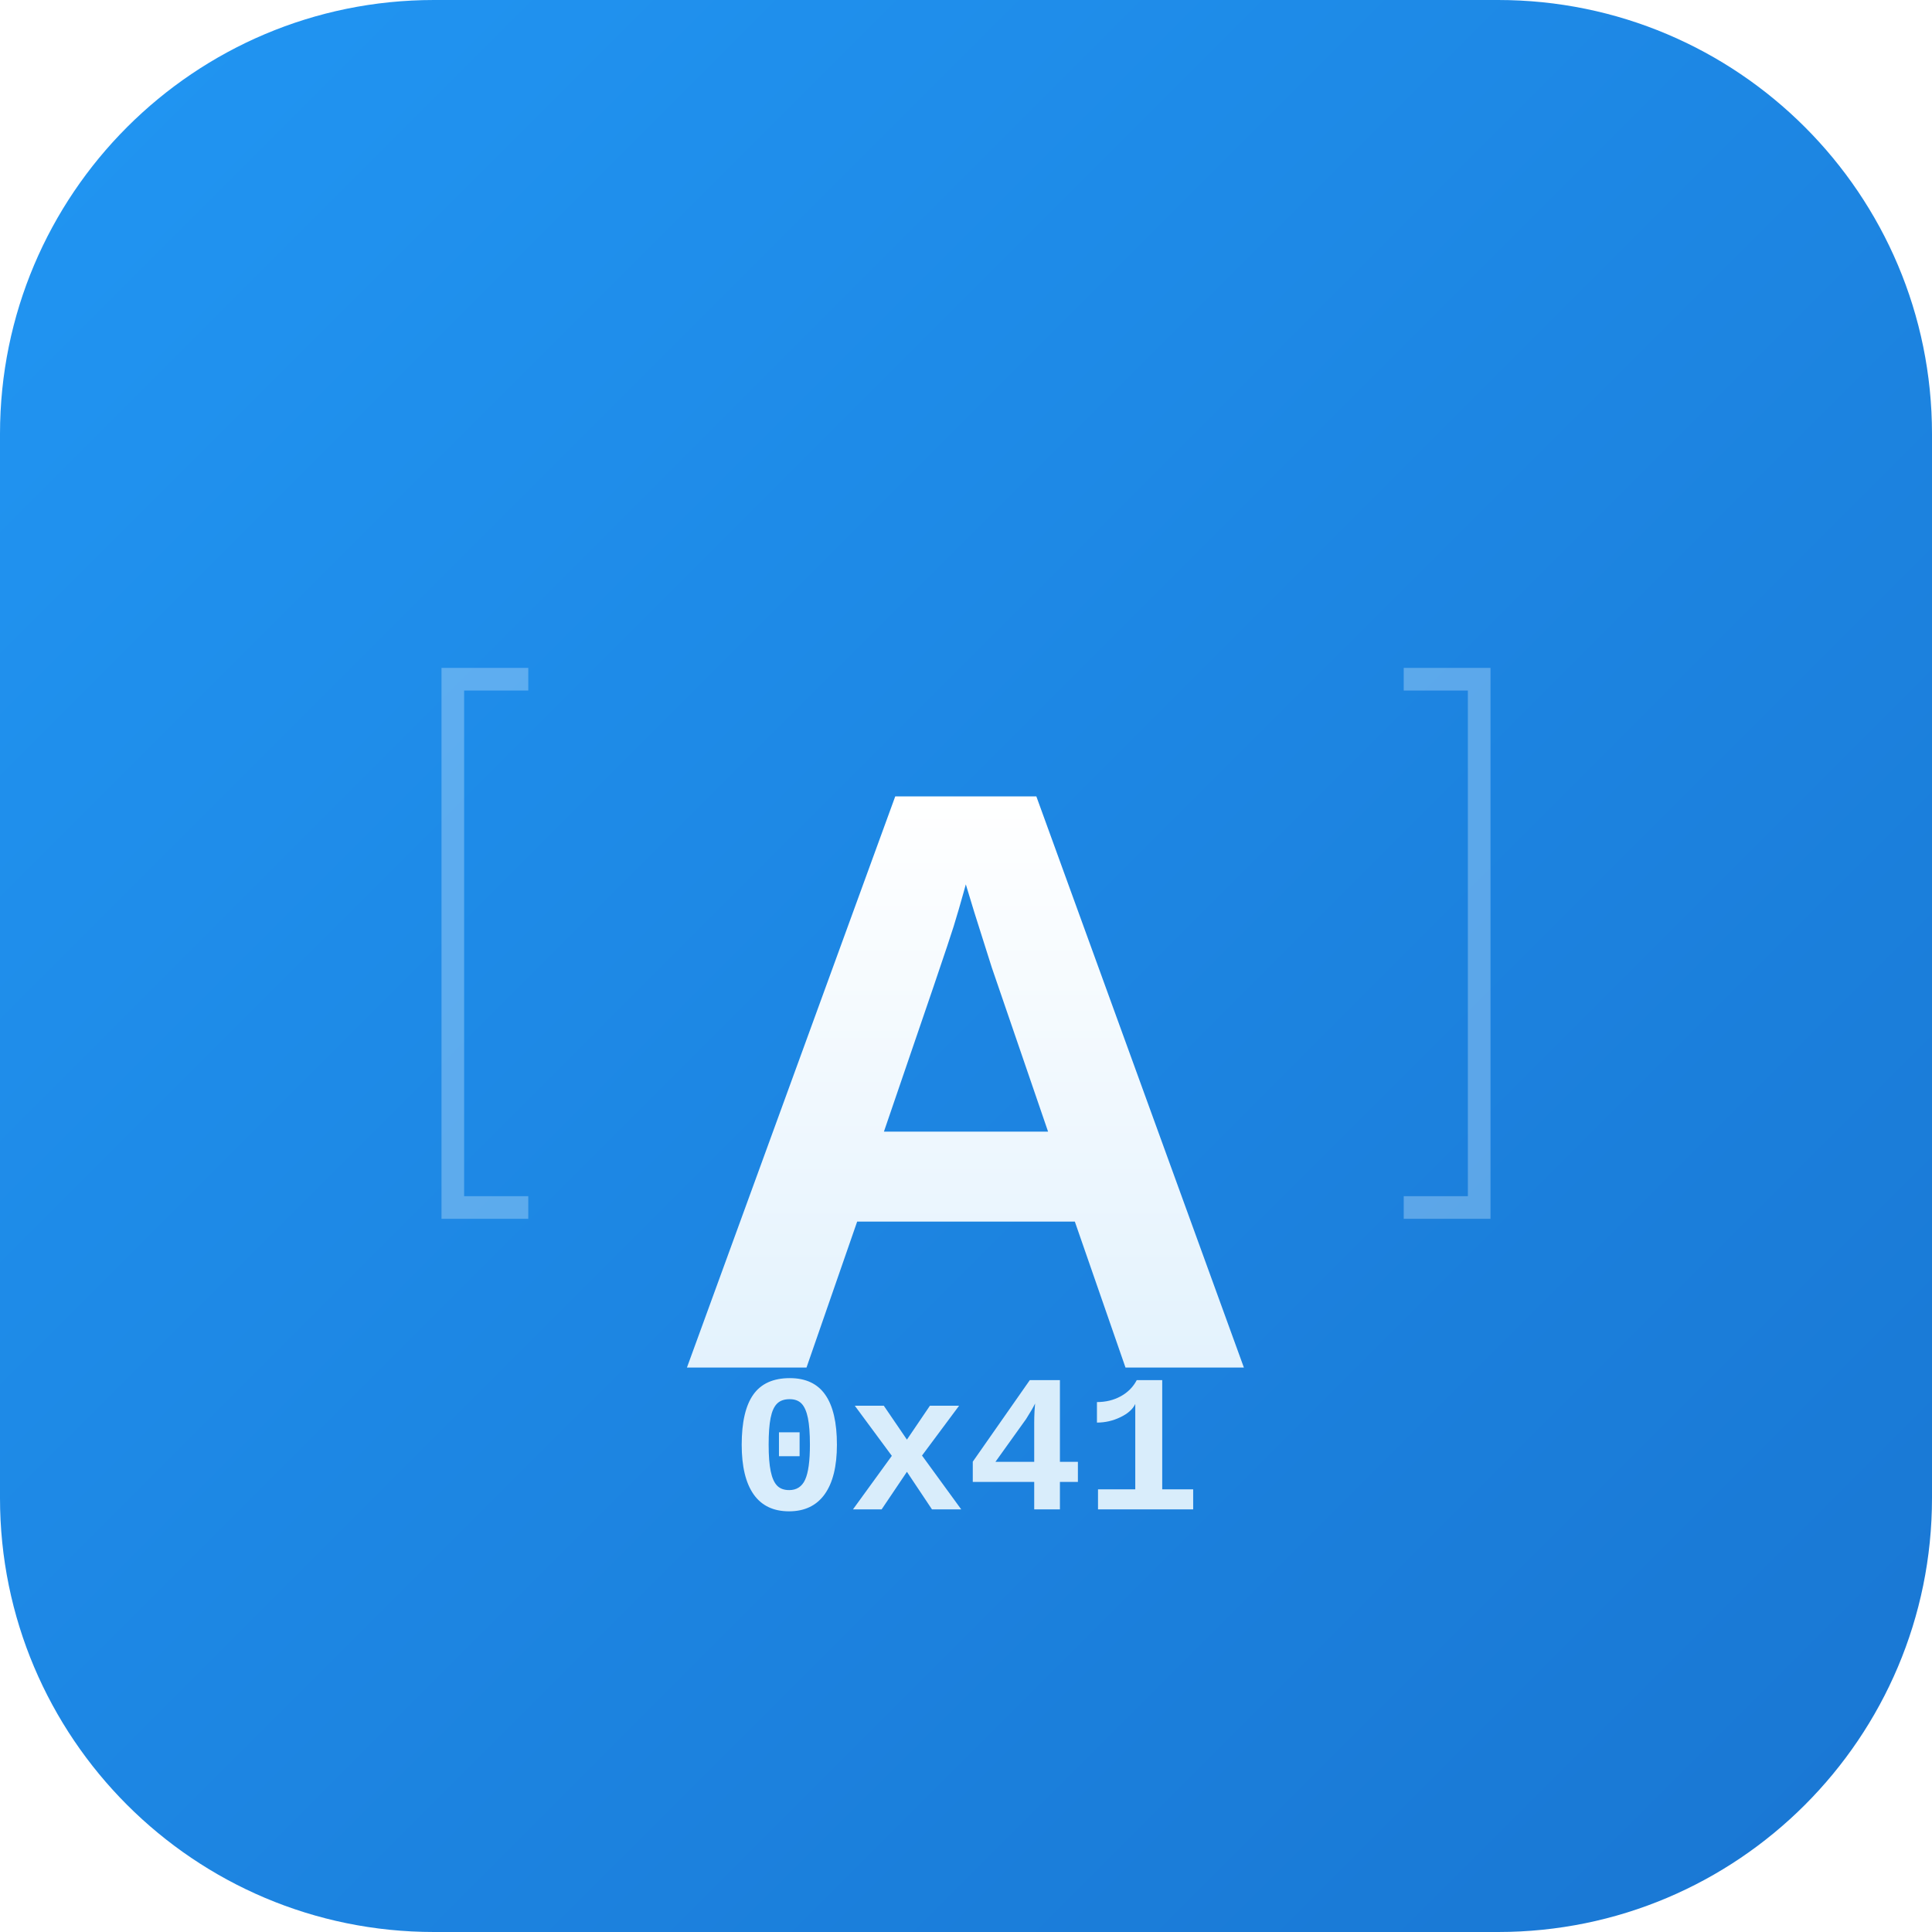
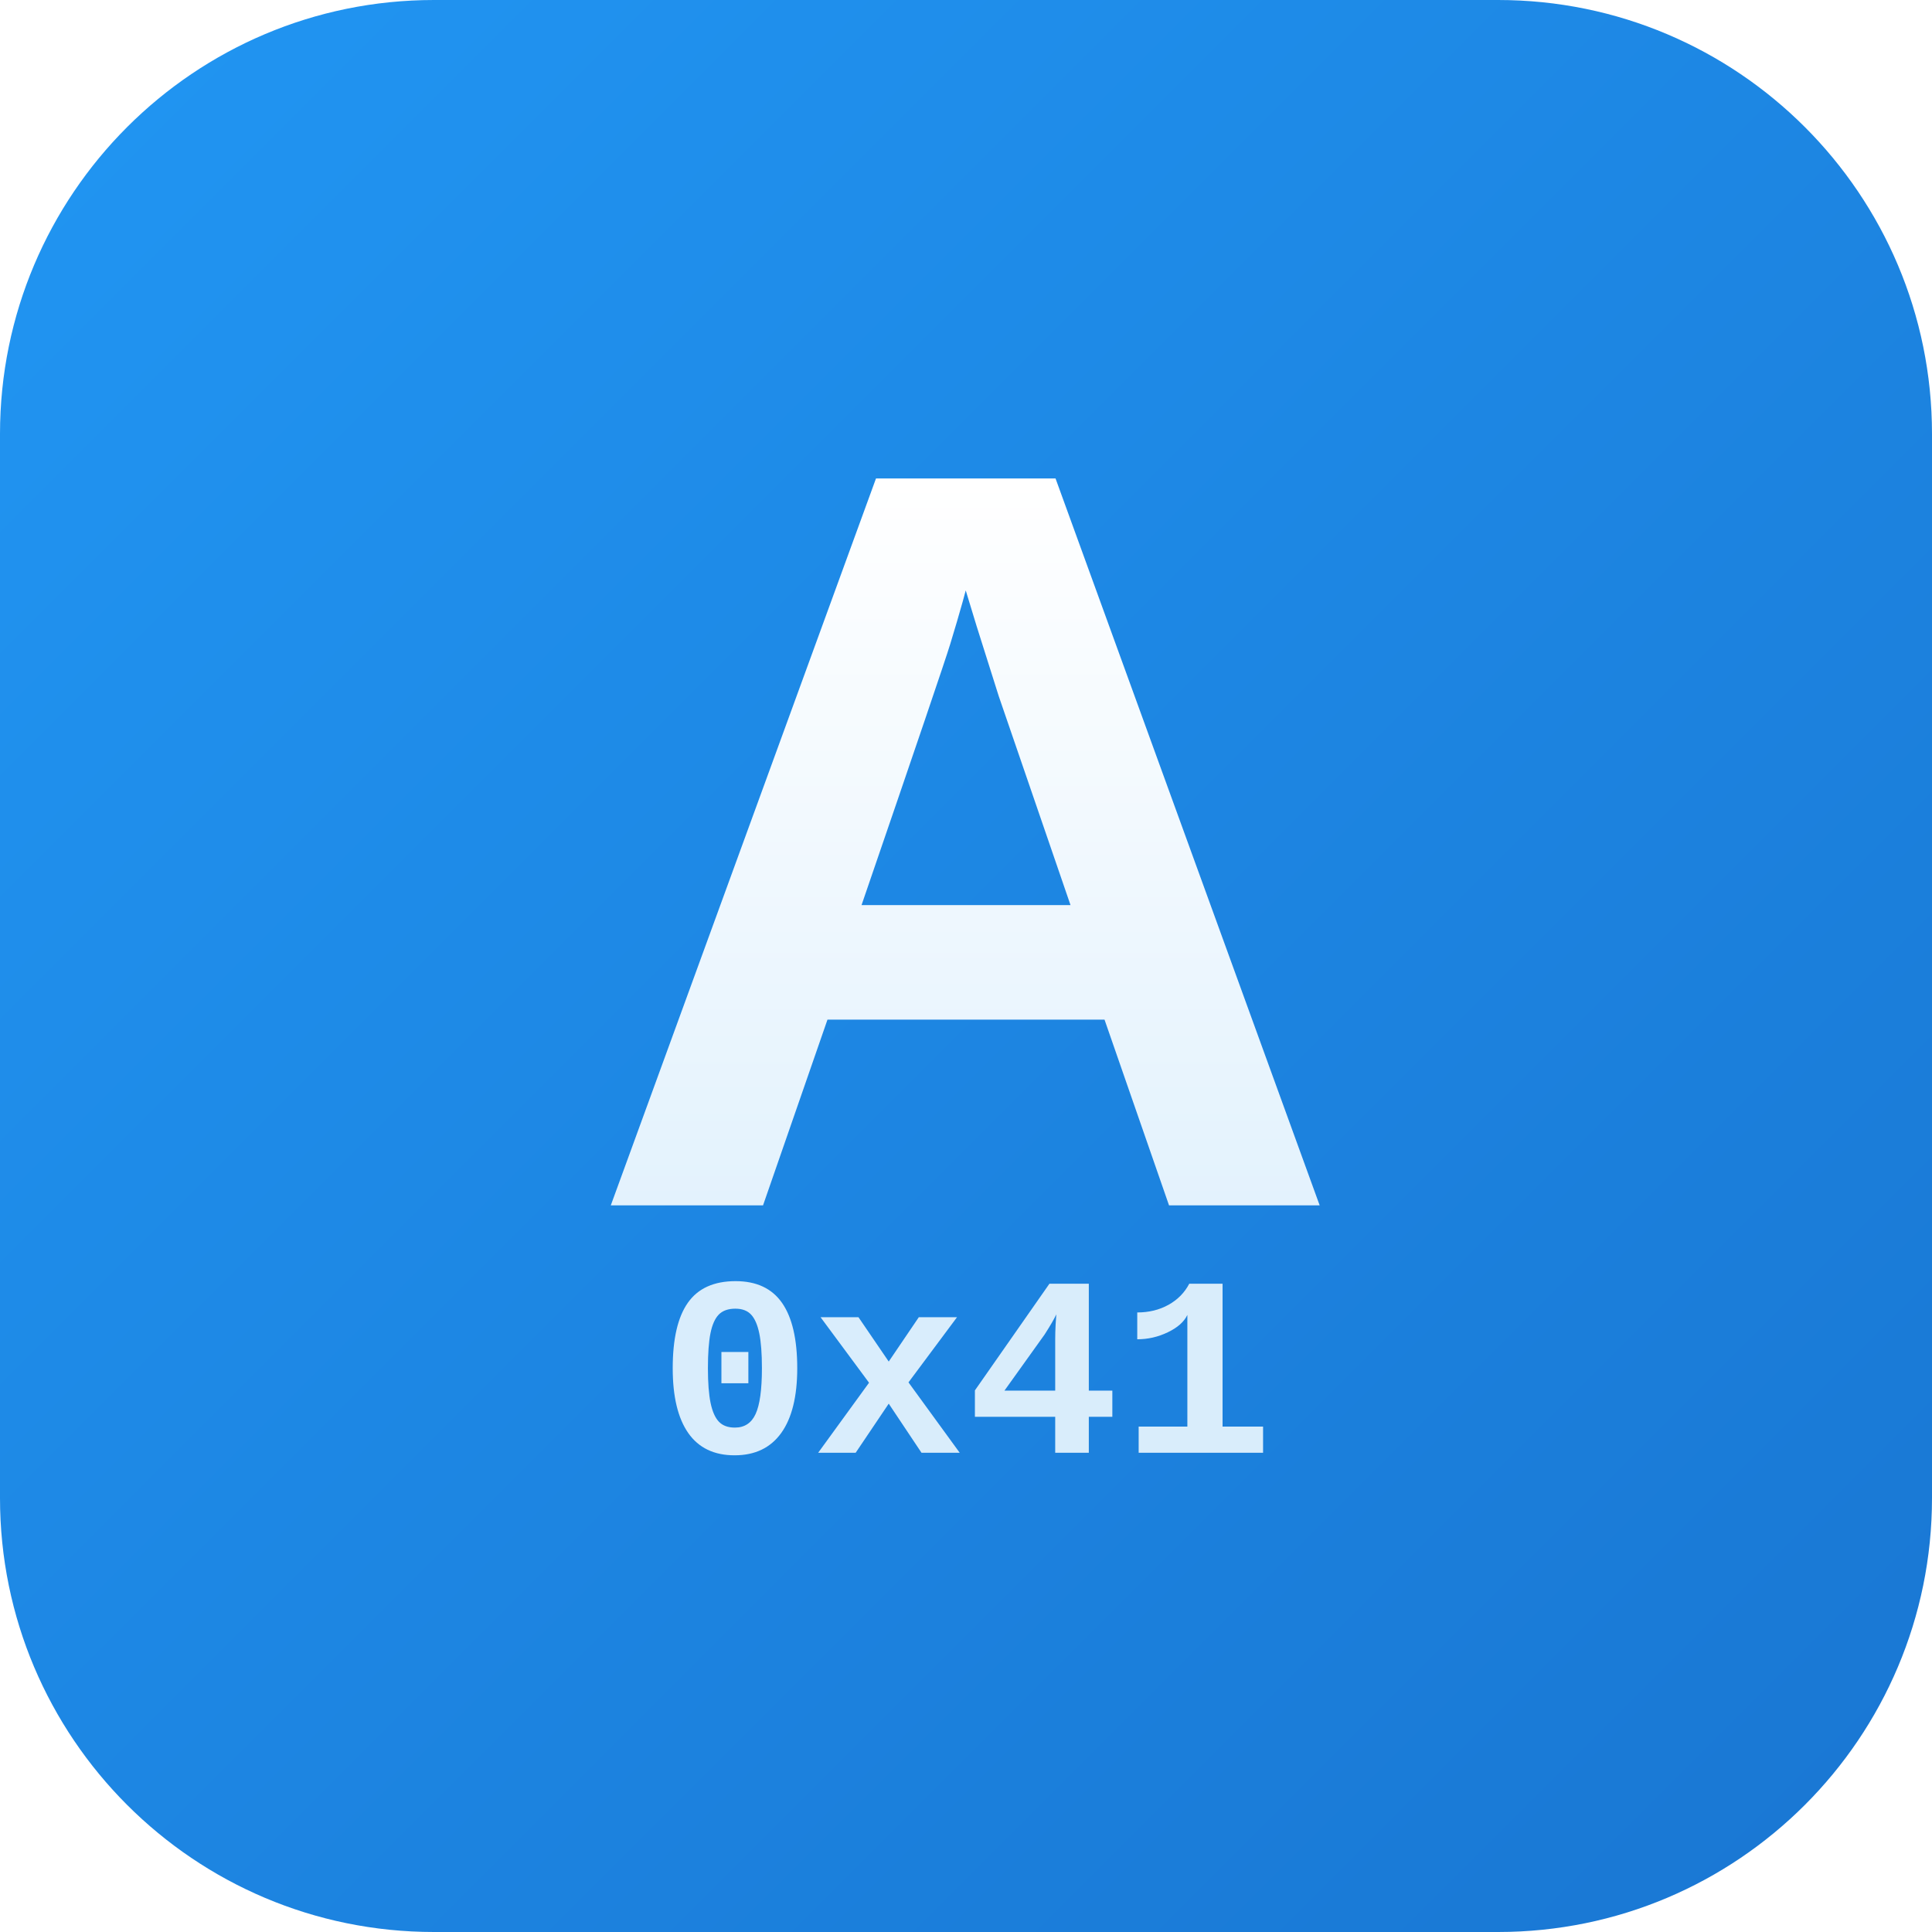
<svg xmlns="http://www.w3.org/2000/svg" width="512" height="512" viewBox="0 0 512 512">
  <defs>
    <linearGradient id="bgGradient" x1="0%" y1="0%" x2="100%" y2="100%">
      <stop offset="0%" style="stop-color:#2196F3;stop-opacity:1" />
      <stop offset="100%" style="stop-color:#1976D2;stop-opacity:1" />
    </linearGradient>
    <linearGradient id="textGradient" x1="0%" y1="0%" x2="0%" y2="100%">
      <stop offset="0%" style="stop-color:#FFFFFF;stop-opacity:1" />
      <stop offset="100%" style="stop-color:#E3F2FD;stop-opacity:1" />
    </linearGradient>
  </defs>
  <rect width="512" height="512" rx="115" fill="url(#bgGradient)" />
-   <text x="256" y="300" font-family="Arial, sans-serif" font-size="220" font-weight="bold" fill="url(#textGradient)" text-anchor="middle" dominant-baseline="middle">A</text>
-   <text x="256" y="400" font-family="Monaco, 'Courier New', monospace" font-size="52" font-weight="600" fill="#E3F2FD" text-anchor="middle" opacity="0.95">0x41</text>
-   <path d="M 140 180 L 120 180 L 120 320 L 140 320" stroke="#BBDEFB" stroke-width="6" fill="none" opacity="0.4" />
-   <path d="M 372 180 L 392 180 L 392 320 L 372 320" stroke="#BBDEFB" stroke-width="6" fill="none" opacity="0.4" />
+   <text x="256" y="240" font-family="Arial, sans-serif" font-size="280" font-weight="bold" fill="url(#textGradient)" text-anchor="middle" dominant-baseline="middle">A</text>
+   <text x="256" y="385" font-family="Monaco, 'Courier New', monospace" font-size="68" font-weight="600" fill="#E3F2FD" text-anchor="middle" opacity="0.95">0x41</text>
</svg>
